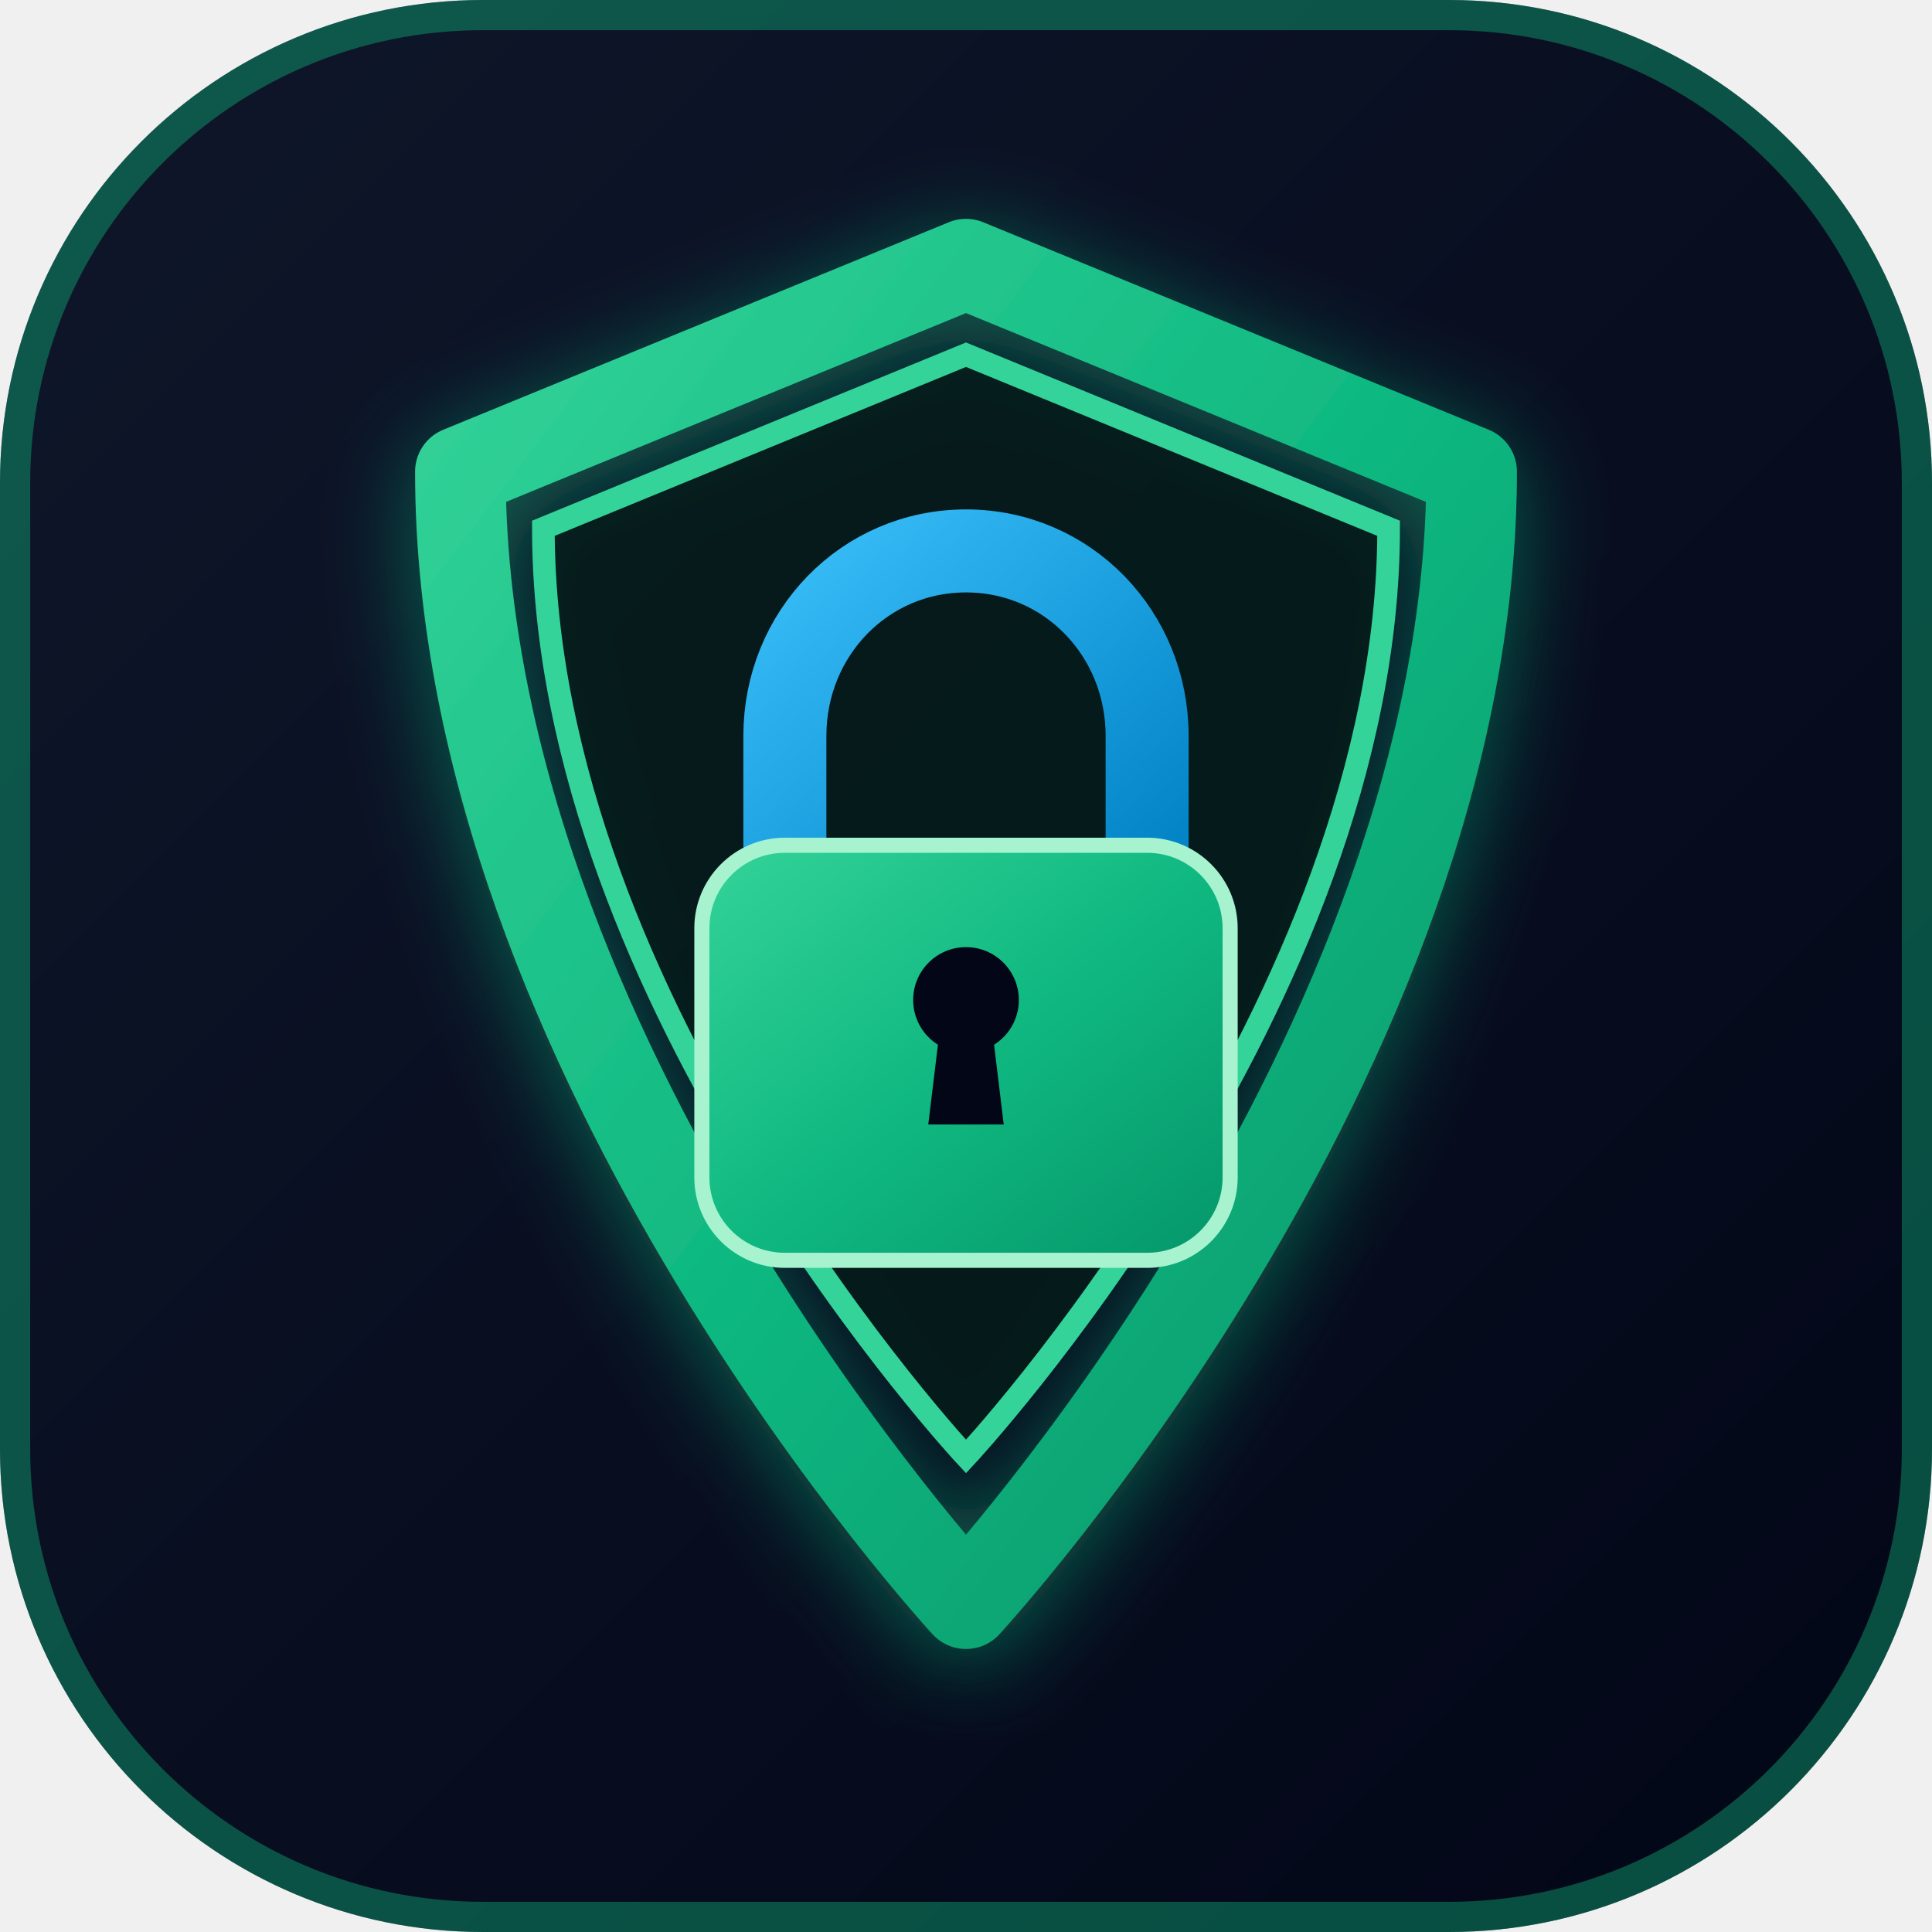
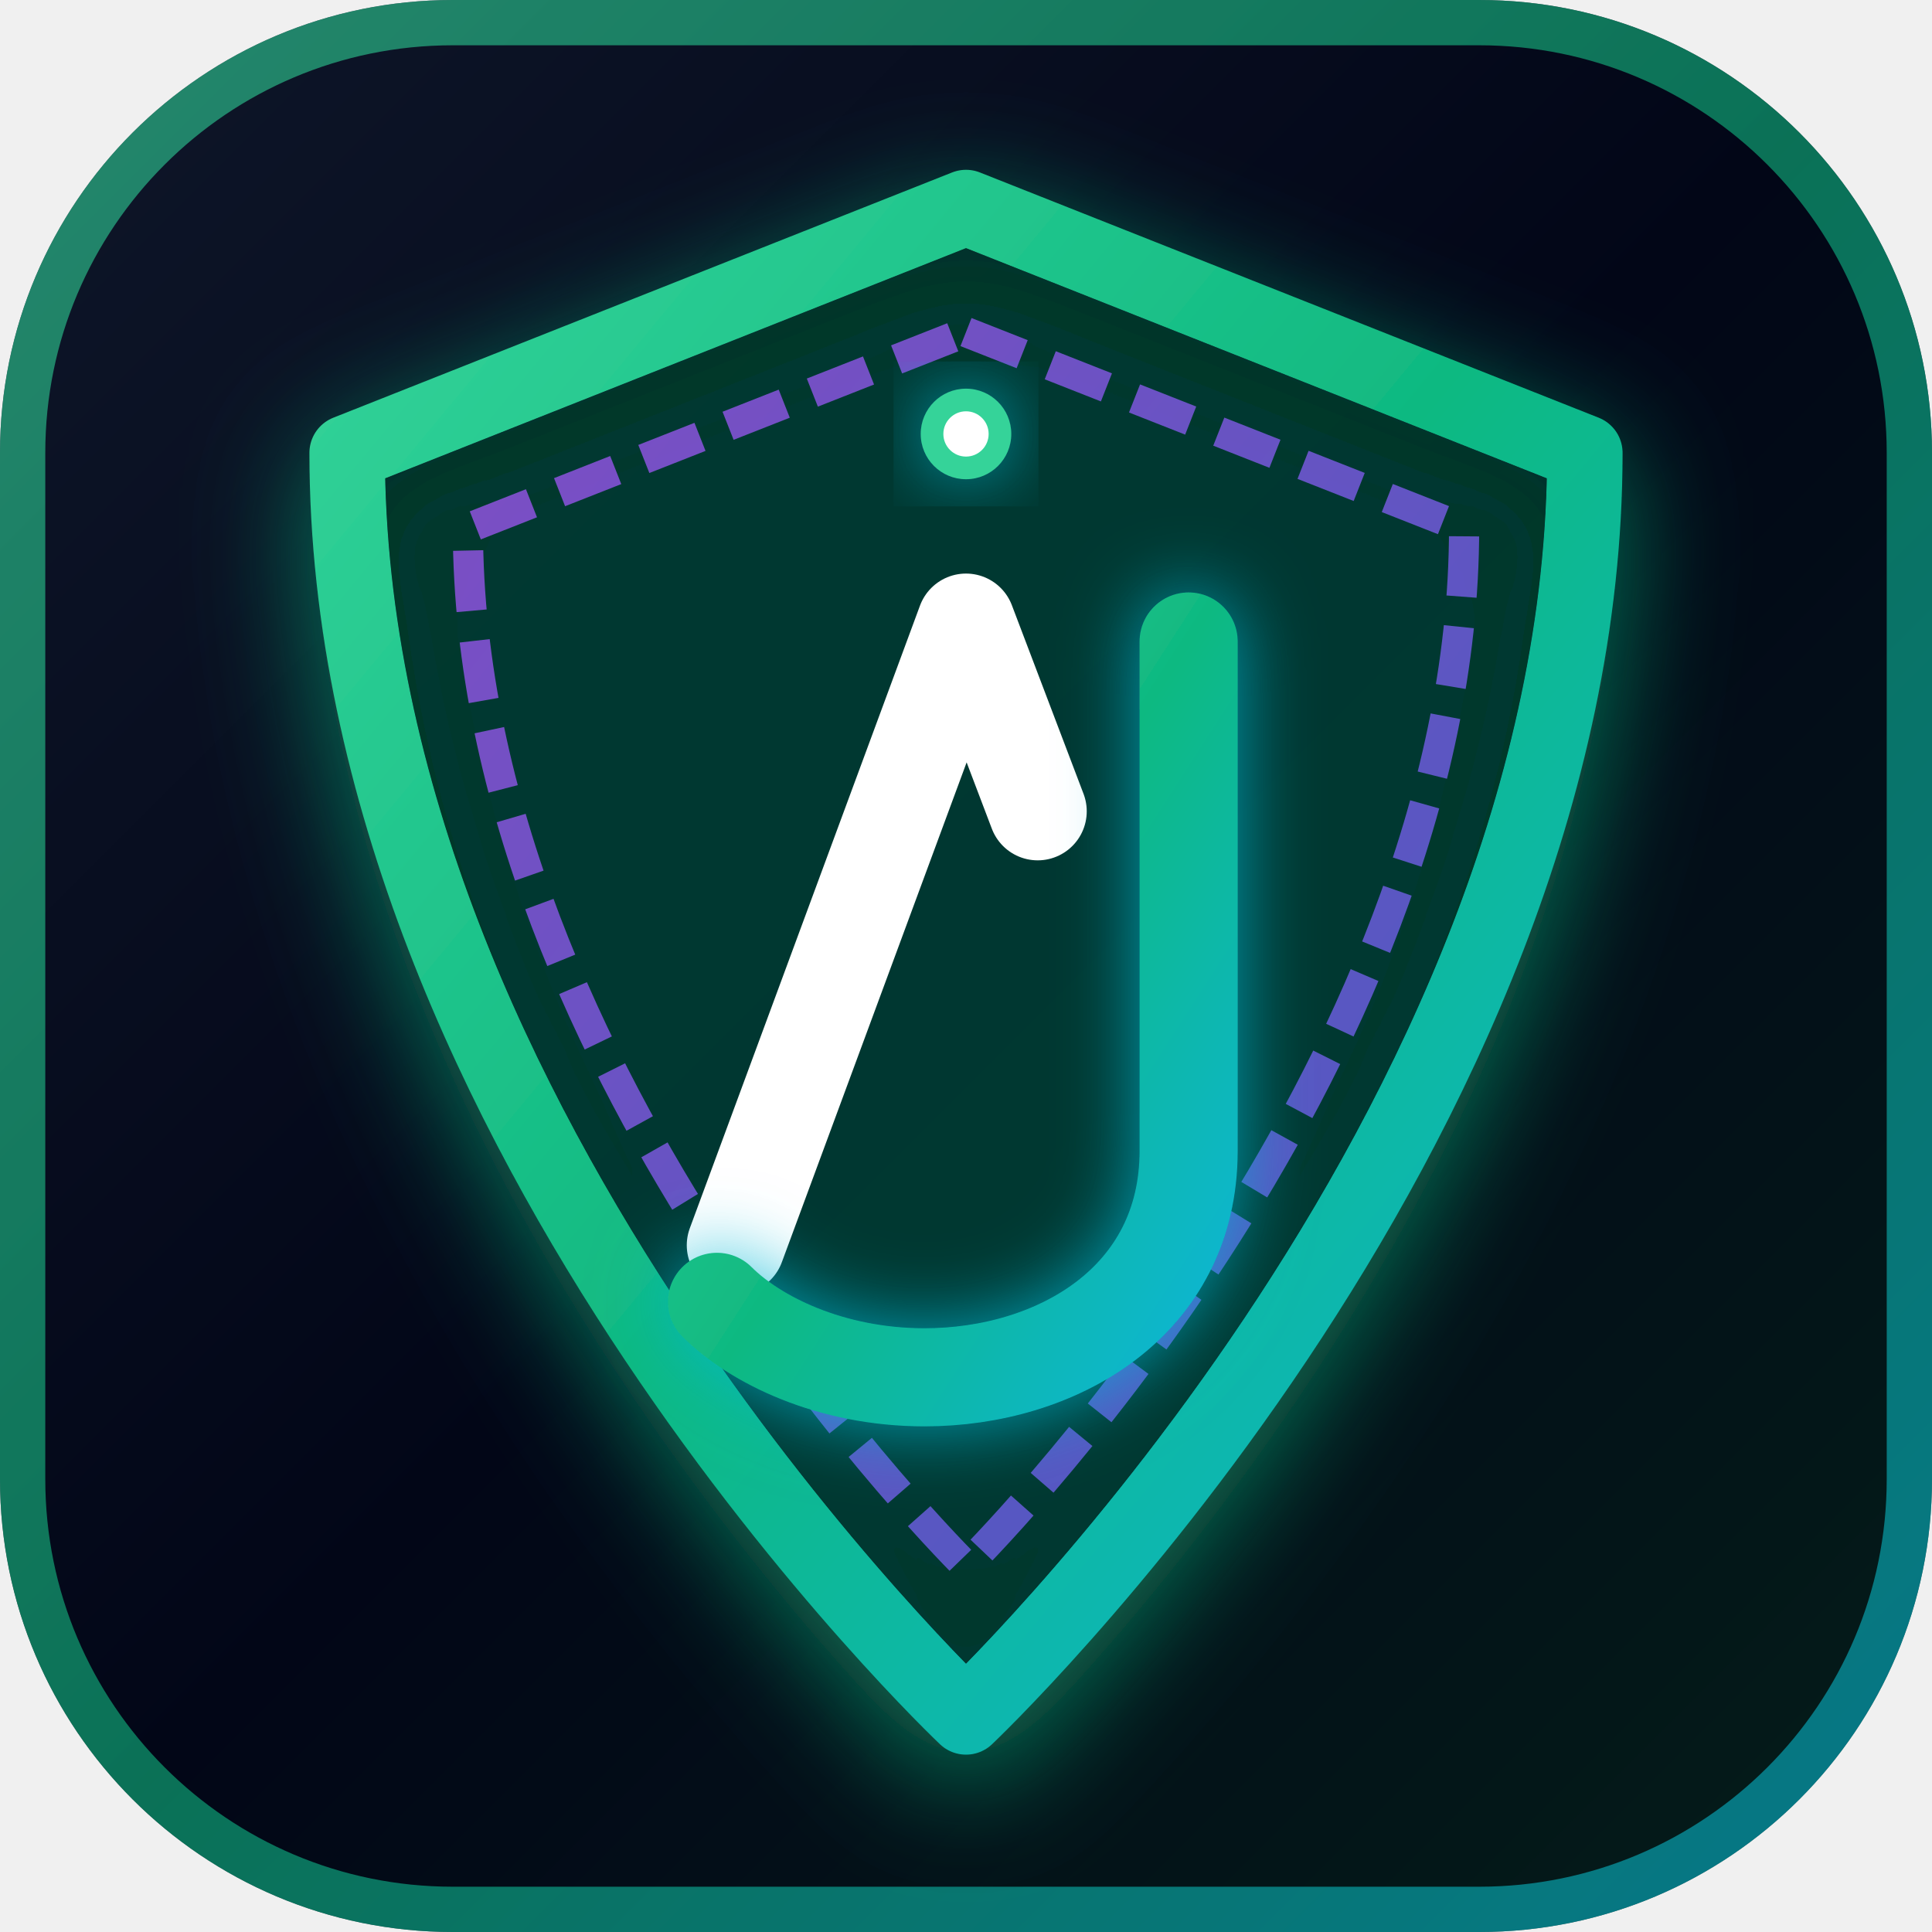
- <svg xmlns="http://www.w3.org/2000/svg" viewBox="0 0 512 512">
+ <svg xmlns="http://www.w3.org/2000/svg" viewBox="0 0 512 512" width="100%" height="100%">
  <defs>
-     <linearGradient id="tileGrad1" x1="0%" y1="0%" x2="100%" y2="100%">
+     <linearGradient id="bgGrad" x1="0%" y1="0%" x2="100%" y2="100%">
      <stop offset="0%" stop-color="#0F172A" />
-       <stop offset="100%" stop-color="#020617" />
+       <stop offset="50%" stop-color="#020617" />
+       <stop offset="100%" stop-color="#041E19" />
    </linearGradient>
-     <linearGradient id="shieldGrad1" x1="0%" y1="0%" x2="100%" y2="100%">
+     <linearGradient id="cyberGrad" x1="0%" y1="0%" x2="100%" y2="100%">
      <stop offset="0%" stop-color="#34D399" />
      <stop offset="50%" stop-color="#10B981" />
-       <stop offset="100%" stop-color="#059669" />
+       <stop offset="100%" stop-color="#06B6D4" />
    </linearGradient>
-     <linearGradient id="lockGrad1" x1="0%" y1="0%" x2="100%" y2="100%">
-       <stop offset="0%" stop-color="#38BDF8" />
-       <stop offset="100%" stop-color="#0284C7" />
+     <linearGradient id="purpleGrad" x1="0%" y1="0%" x2="100%" y2="100%">
+       <stop offset="0%" stop-color="#A855F7" />
+       <stop offset="100%" stop-color="#6366F1" />
    </linearGradient>
-     <filter id="glow1" x="-20%" y="-20%" width="140%" height="140%">
-       <feDropShadow dx="0" dy="4" stdDeviation="12" flood-color="#10B981" flood-opacity="0.5" />
+     <filter id="glow" x="-20%" y="-20%" width="140%" height="140%">
+       <feDropShadow dx="0" dy="8" stdDeviation="16" flood-color="#10B981" flood-opacity="0.65" />
+     </filter>
+     <filter id="coreGlow" x="-30%" y="-30%" width="160%" height="160%">
+       <feDropShadow dx="0" dy="0" stdDeviation="10" flood-color="#06B6D4" flood-opacity="0.8" />
    </filter>
  </defs>
-   <rect width="512" height="512" rx="128" fill="url(#tileGrad1)" />
-   <rect width="504" height="504" x="4" y="4" rx="124" fill="none" stroke="#10B981" stroke-width="8" stroke-opacity="0.4" />
-   <path d="M256 70 L390 125 C390 280 256 425 256 425 C256 425 122 280 122 125 Z" fill="none" stroke="url(#shieldGrad1)" stroke-width="24" stroke-linejoin="round" filter="url(#glow1)" />
-   <path d="M256 94 L368 140 C368 266 256 386 256 386 C256 386 144 266 144 140 Z" fill="#041E19" fill-opacity="0.75" stroke="#34D399" stroke-width="6" />
-   <path d="M208 230 V195 C208 168 229 146 256 146 C283 146 304 168 304 195 V230" fill="none" stroke="url(#lockGrad1)" stroke-width="22" stroke-linecap="round" />
-   <rect x="186" y="224" width="140" height="110" rx="22" fill="url(#shieldGrad1)" stroke="#A7F3D0" stroke-width="4" />
-   <circle cx="256" cy="265" r="14" fill="#020617" />
-   <polygon points="250,265 262,265 266,298 246,298" fill="#020617" />
+   <rect width="512" height="512" rx="120" fill="url(#bgGrad)" />
+   <rect width="500" height="500" x="6" y="6" rx="114" fill="none" stroke="url(#cyberGrad)" stroke-width="12" stroke-opacity="0.6" />
+   <path d="M256 55 L420 120 C420 300 256 455 256 455 C256 455 92 300 92 120 Z" fill="#020617" fill-opacity="0.85" stroke="url(#cyberGrad)" stroke-width="20" stroke-linejoin="round" filter="url(#glow)" />
+   <path d="M256 88 L388 140 C388 285 256 415 256 415 C256 415 124 285 124 140 Z" fill="none" stroke="url(#purpleGrad)" stroke-width="8" stroke-dasharray="16 8" stroke-opacity="0.75" />
+   <path d="M195 330 L256 165 L275 215" fill="none" stroke="#FFFFFF" stroke-width="26" stroke-linecap="round" stroke-linejoin="round" />
+   <path d="M205 285 L285 285" fill="none" stroke="url(#cyberGrad)" stroke-width="20" stroke-linecap="round" />
+   <path d="M315 170 V305 C315 345 280 365 245 365 C220 365 200 355 190 345" fill="none" stroke="url(#cyberGrad)" stroke-width="26" stroke-linecap="round" stroke-linejoin="round" filter="url(#coreGlow)" />
+   <circle cx="256" cy="115" r="12" fill="#34D399" filter="url(#coreGlow)" />
+   <circle cx="256" cy="115" r="6" fill="#FFFFFF" />
</svg>
